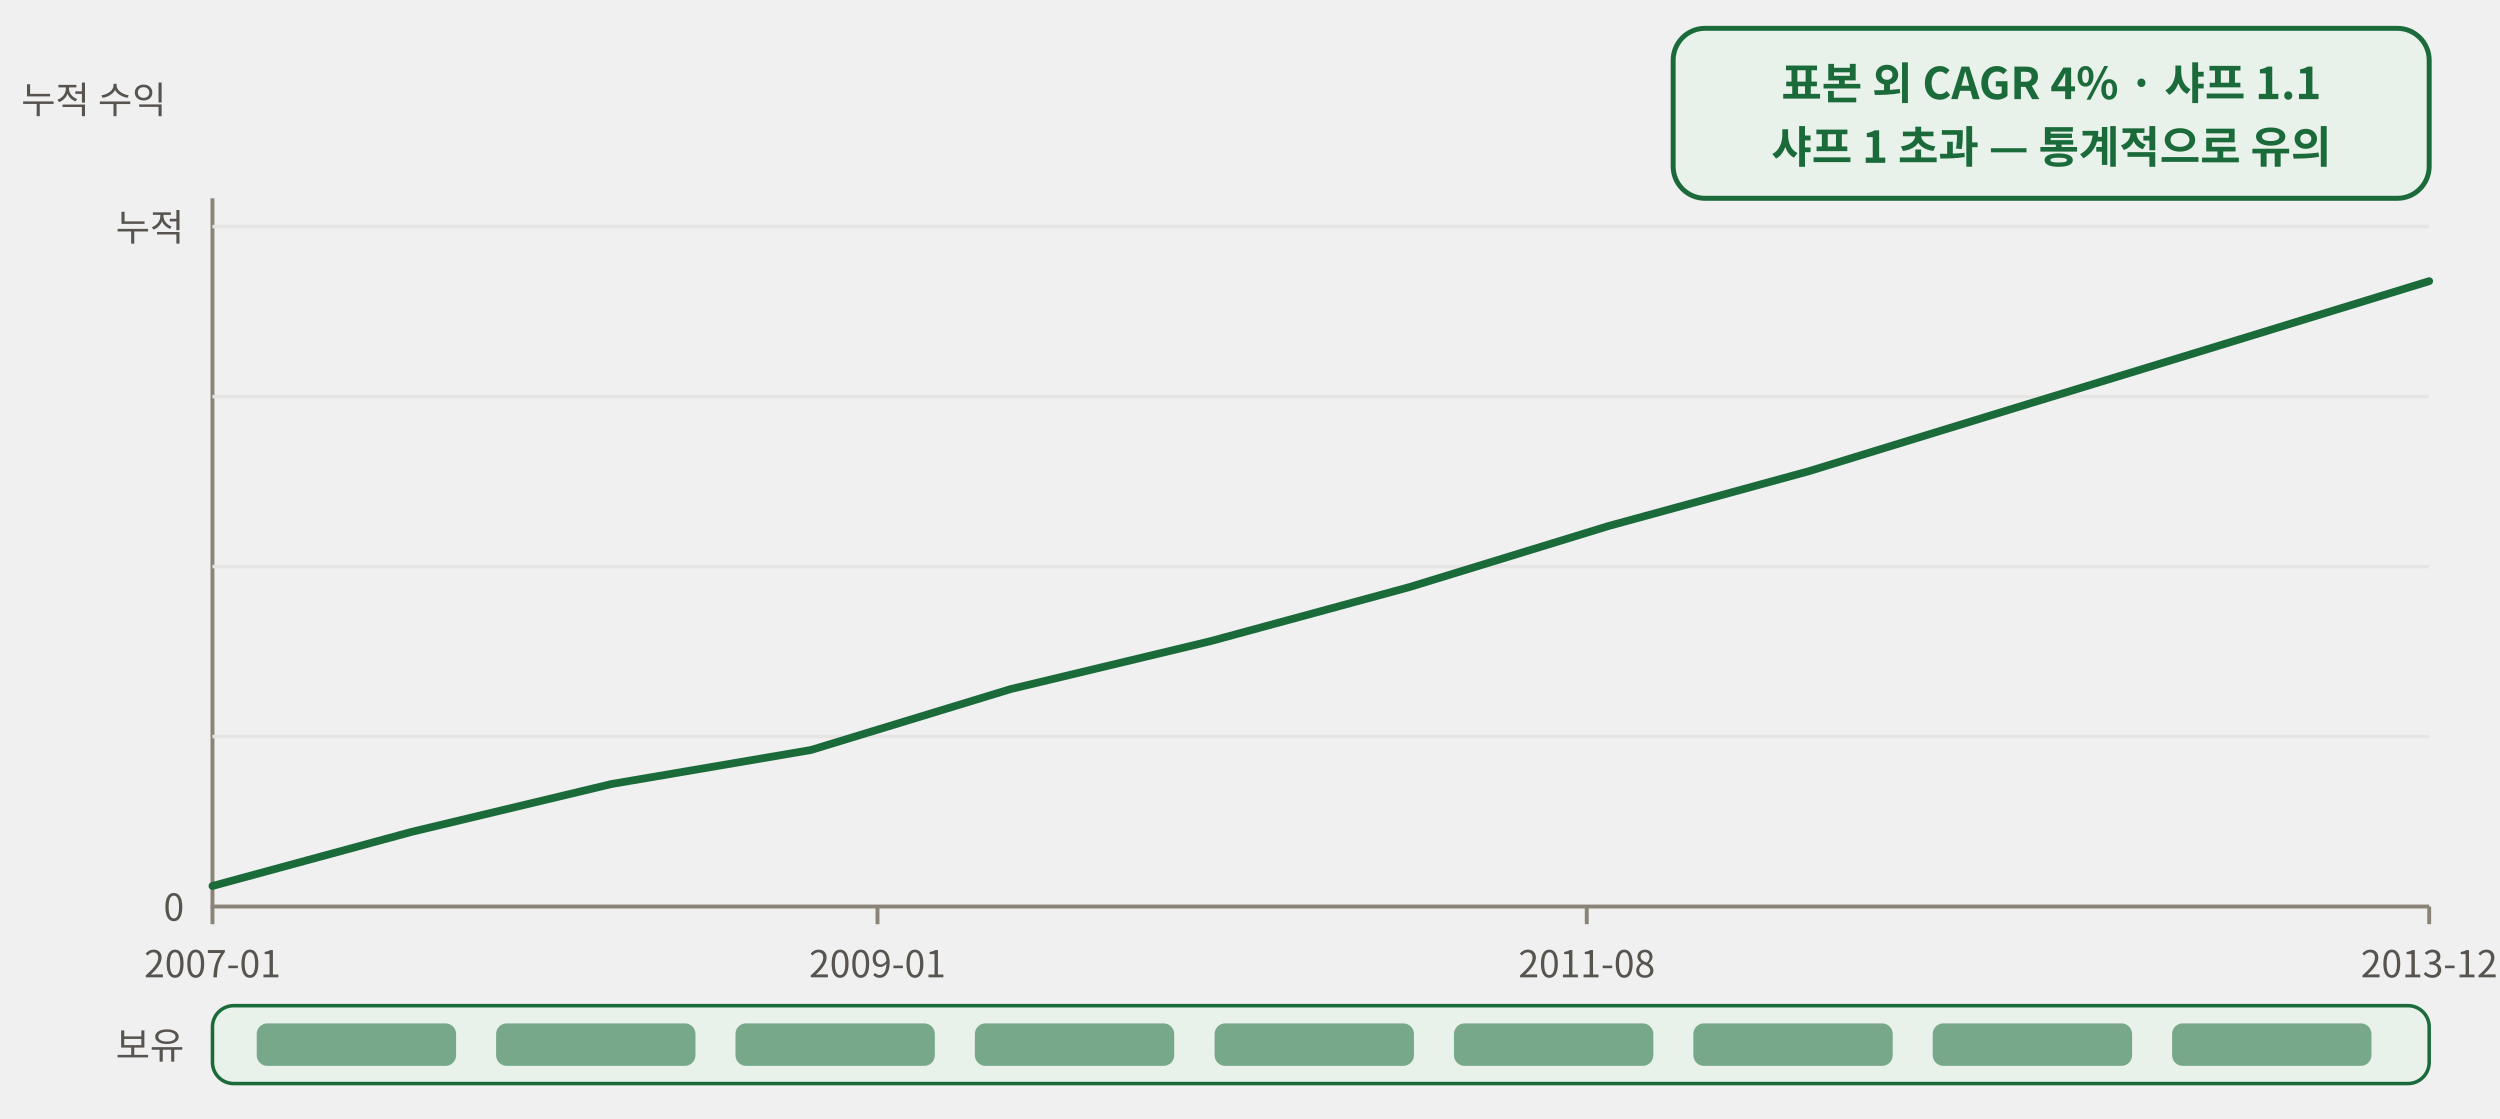
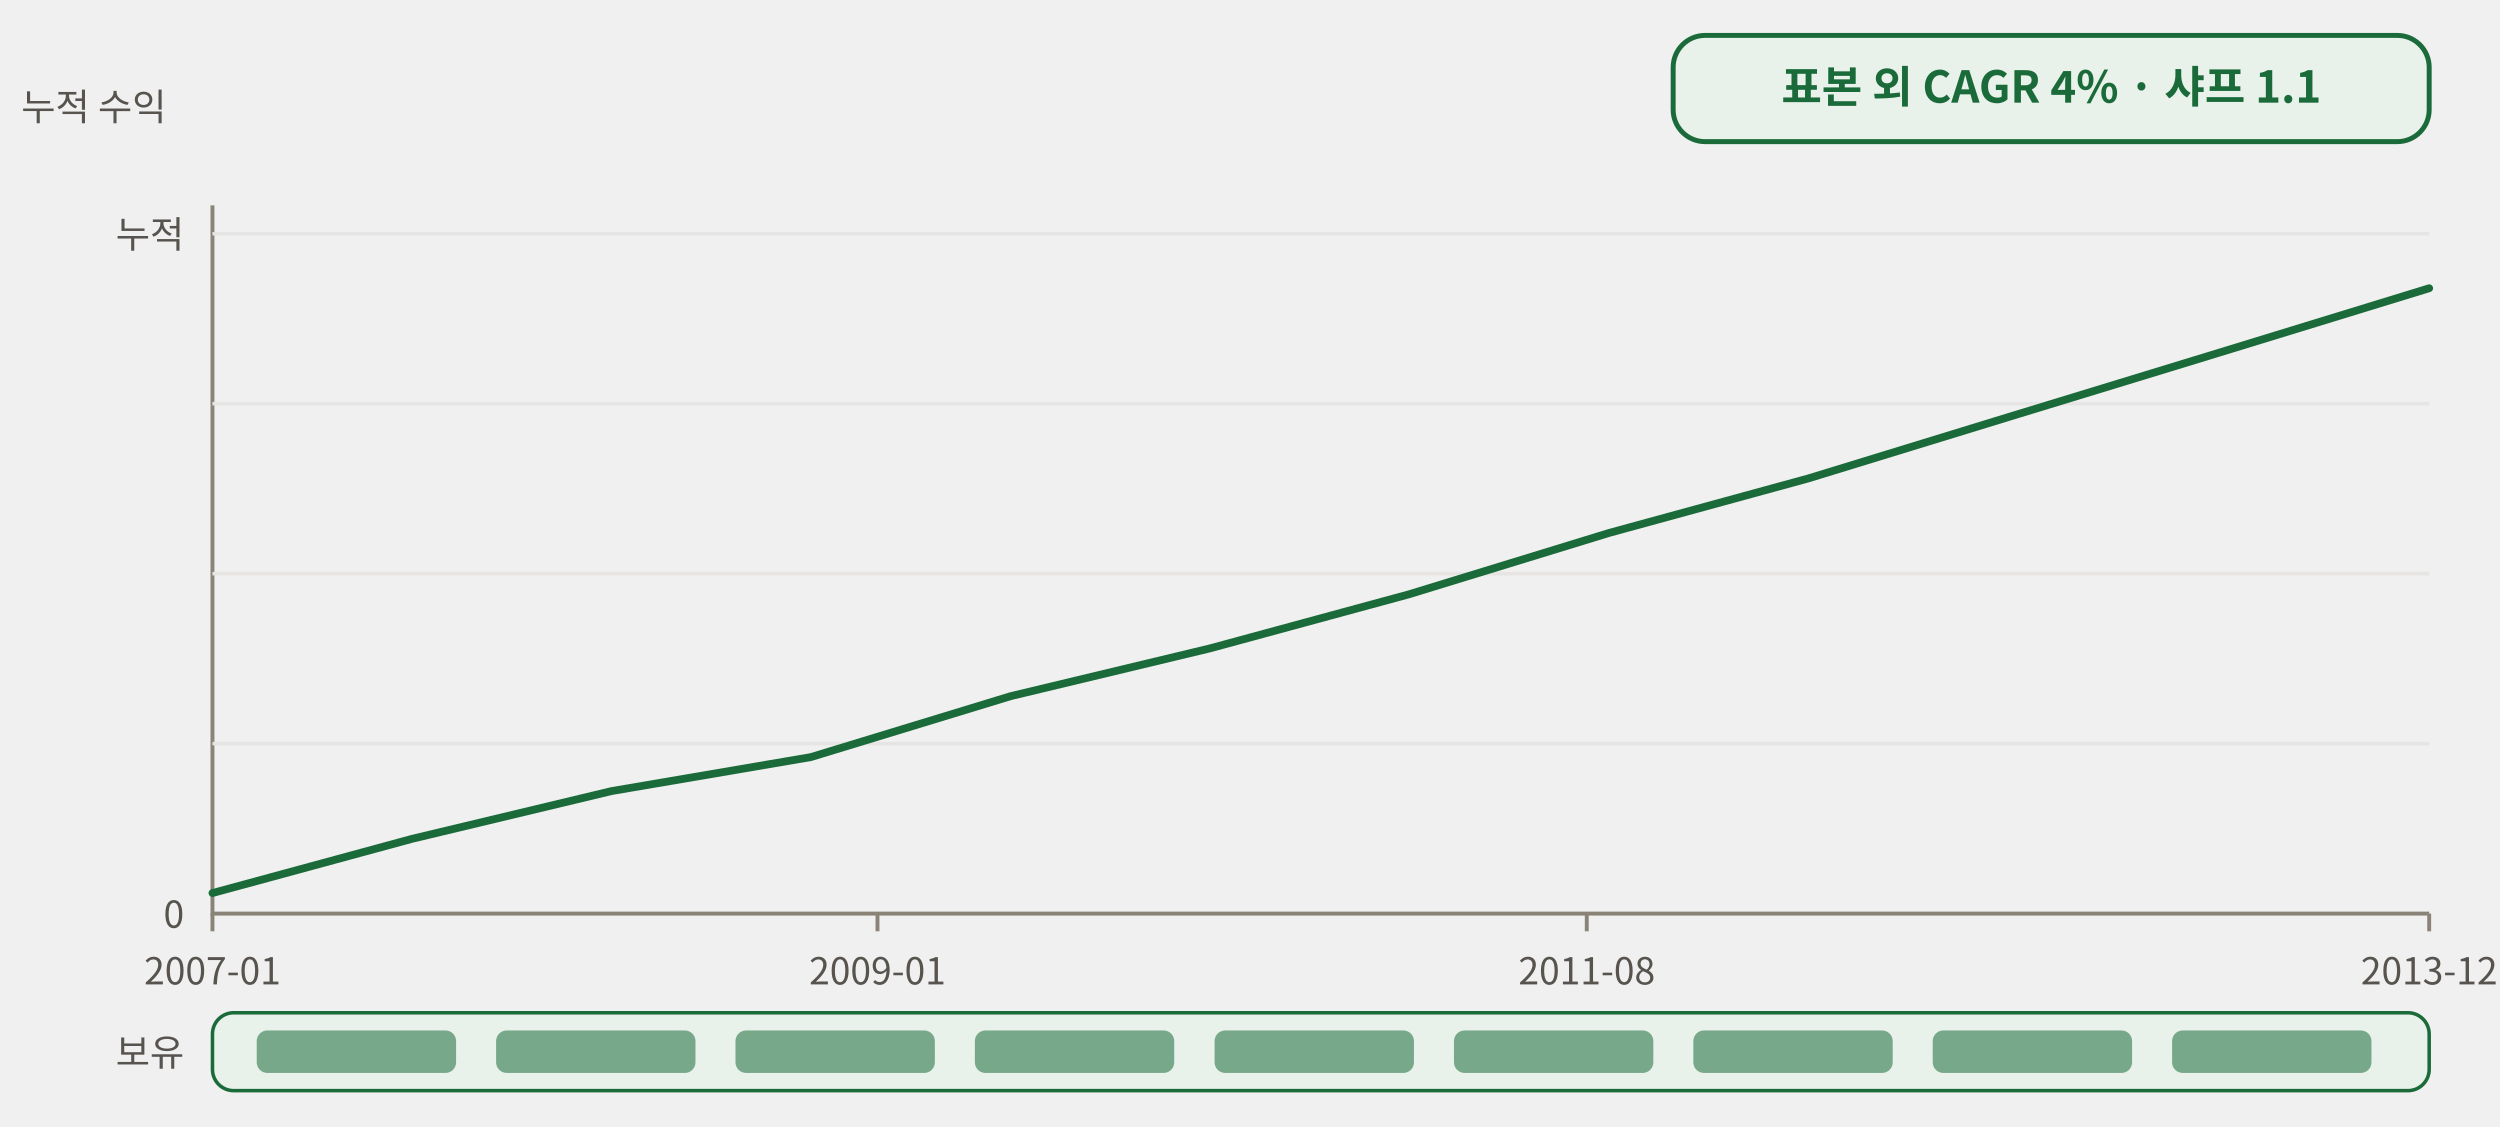
- <svg xmlns="http://www.w3.org/2000/svg" viewBox="14 -6 706 316" font-family="Noto Sans CJK KR,Apple SD Gothic Neo,Malgun Gothic,Noto Sans KR,NanumGothic,Inter,system-ui,sans-serif" role="img">
+ <svg xmlns="http://www.w3.org/2000/svg" viewBox="14 -8 706 318" font-family="Noto Sans CJK KR,Apple SD Gothic Neo,Malgun Gothic,Noto Sans KR,NanumGothic,Inter,system-ui,sans-serif" role="img">
  <defs>
    <marker id="ah" markerWidth="9" markerHeight="9" refX="7" refY="3" orient="auto">
      <path d="M0,0 L7,3 L0,6 Z" fill="#0F2C59" />
    </marker>
    <marker id="ahr" markerWidth="9" markerHeight="9" refX="7" refY="3" orient="auto">
      <path d="M0,0 L7,3 L0,6 Z" fill="#A3341F" />
    </marker>
    <marker id="ahg" markerWidth="9" markerHeight="9" refX="7" refY="3" orient="auto">
      <path d="M0,0 L7,3 L0,6 Z" fill="#1B6B3A" />
    </marker>
    <style>
      .t{fill:#0F0F10;font-size:13px;font-weight:700;text-anchor:middle}
      .tl{fill:#0F0F10;font-size:12.5px;font-weight:700;text-anchor:start}
      .s{fill:#57534E;font-size:10.5px;text-anchor:middle}
      .sl{fill:#57534E;font-size:10.5px;text-anchor:start}
      .sr{fill:#57534E;font-size:10.5px;text-anchor:end}
      .lab{fill:#0F2C59;font-size:11.5px;font-weight:700;text-anchor:middle}
      .labl{fill:#0F2C59;font-size:11.5px;font-weight:700;text-anchor:start}
      .box{fill:#fff;stroke:#0F2C59;stroke-width:1.4}
      .key{fill:#0F2C59;stroke:#0F2C59}
      .tk{fill:#fff;font-size:13px;font-weight:700;text-anchor:middle}
      .sk{fill:#C7D2E6;font-size:10.5px;text-anchor:middle}
      .good{fill:#E8F1EA;stroke:#1B6B3A;stroke-width:1.4}
      .goodt{fill:#1B6B3A;font-size:11px;font-weight:700;text-anchor:middle}
      .warn{fill:#FBEFEA;stroke:#A3341F;stroke-width:1.4}
      .warnt{fill:#A3341F;font-size:11px;font-weight:700;text-anchor:middle}
      .muted{fill:#F3F1EC;stroke:#8A8377;stroke-width:1.3}
      .mutedt{fill:#6B6357;font-size:10.5px;font-weight:700;text-anchor:middle}
      .a{stroke:#0F2C59;stroke-width:1.4;fill:none;marker-end:url(#ah)}
      .ar{stroke:#A3341F;stroke-width:1.4;fill:none;marker-end:url(#ahr)}
      .ag{stroke:#1B6B3A;stroke-width:1.4;fill:none;marker-end:url(#ahg)}
      .plain{stroke:#0F2C59;stroke-width:1.3;fill:none}
      .axis{stroke:#8A8377;stroke-width:1.1;fill:none}
      .grid{stroke:#E7E5E4;stroke-width:1;fill:none}
      .ln{stroke:#0F2C59;stroke-width:2.2;fill:none;stroke-linejoin:round;stroke-linecap:round}
      .lnr{stroke:#A3341F;stroke-width:2.2;fill:none;stroke-linejoin:round;stroke-linecap:round}
      .lng{stroke:#1B6B3A;stroke-width:2.2;fill:none;stroke-linejoin:round;stroke-linecap:round}
      .lnthin{stroke:#9AA9C4;stroke-width:1.1;fill:none;stroke-linejoin:round}
      .dash{stroke:#8A8377;stroke-width:1.2;fill:none;stroke-dasharray:5 4}
      .band{fill:#0F2C59;opacity:.07}
      .bandr{fill:#A3341F;opacity:.09}
      .edge{fill:none;stroke:#0F2C59;stroke-width:1.3}
      .halo{paint-order:stroke fill;stroke:#FAFAF9;stroke-width:3.5px;stroke-linejoin:round}
      .an-s{text-anchor:start}
      .an-m{text-anchor:middle}
      .an-e{text-anchor:end}
    </style>
  </defs>
  <text class="sl" x="20" y="26">누적 수익</text>
-   <rect class="good" x="486.5" y="2" width="213.5" height="48" rx="9" />
-   <text class="goodt an-m" x="593.3" y="22" style="font-size:12.4px">표본 외 CAGR 4% · 샤프 1.1</text>
-   <text class="goodt an-m" x="593.3" y="40" style="font-size:12.4px">샤프 1 초과 — 통계적으로 유의</text>
+   <rect class="good" x="486.5" y="2" width="213.5" height="30" rx="9" />
+   <text class="goodt an-m" x="593.3" y="21" style="font-size:12.4px">표본 외 CAGR 4% · 샤프 1.1</text>
  <path class="axis" d="M74,50 V250 H700" />
  <path class="grid" d="M74,202.0 H700" />
  <path class="grid" d="M74,154.0 H700" />
  <path class="grid" d="M74,106.0 H700" />
  <path class="grid" d="M74,58.0 H700" />
  <text class="sr an-e" x="66" y="254">0</text>
  <text class="sr an-e" x="66" y="62.0">누적</text>
  <path class="axis" d="M74.0,250 v5" />
  <text class="s an-m" x="74.0" y="270">2007-01</text>
  <path class="axis" d="M261.8,250 v5" />
  <text class="s an-m" x="261.8" y="270">2009-01</text>
  <path class="axis" d="M462.1,250 v5" />
  <text class="s an-m" x="462.1" y="270">2011-08</text>
  <path class="axis" d="M700.0,250 v5" />
  <text class="s an-m" x="700.0" y="270">2013-12</text>
  <path class="lng" d="M74.0,244.2 L130.3,228.9 L186.7,215.4 L243.0,205.8 L299.4,188.6 L355.7,175.1 L412.0,159.8 L468.4,142.5 L524.7,127.1 L581.1,109.8 L637.4,92.6 L700.0,73.4" />
  <rect x="74" y="278" width="626" height="22" rx="6" fill="#E8F1EA" stroke="#1B6B3A" stroke-width="1" />
  <rect x="86.5" y="283" width="56.3" height="12" rx="3" fill="#1B6B3A" opacity=".55" />
  <rect x="154.1" y="283" width="56.3" height="12" rx="3" fill="#1B6B3A" opacity=".55" />
  <rect x="221.7" y="283" width="56.3" height="12" rx="3" fill="#1B6B3A" opacity=".55" />
  <rect x="289.3" y="283" width="56.3" height="12" rx="3" fill="#1B6B3A" opacity=".55" />
  <rect x="357.0" y="283" width="56.3" height="12" rx="3" fill="#1B6B3A" opacity=".55" />
  <rect x="424.6" y="283" width="56.3" height="12" rx="3" fill="#1B6B3A" opacity=".55" />
  <rect x="492.2" y="283" width="56.3" height="12" rx="3" fill="#1B6B3A" opacity=".55" />
  <rect x="559.8" y="283" width="56.3" height="12" rx="3" fill="#1B6B3A" opacity=".55" />
  <rect x="627.4" y="283" width="56.3" height="12" rx="3" fill="#1B6B3A" opacity=".55" />
  <text class="s an-e" x="66" y="293">보유</text>
</svg>
